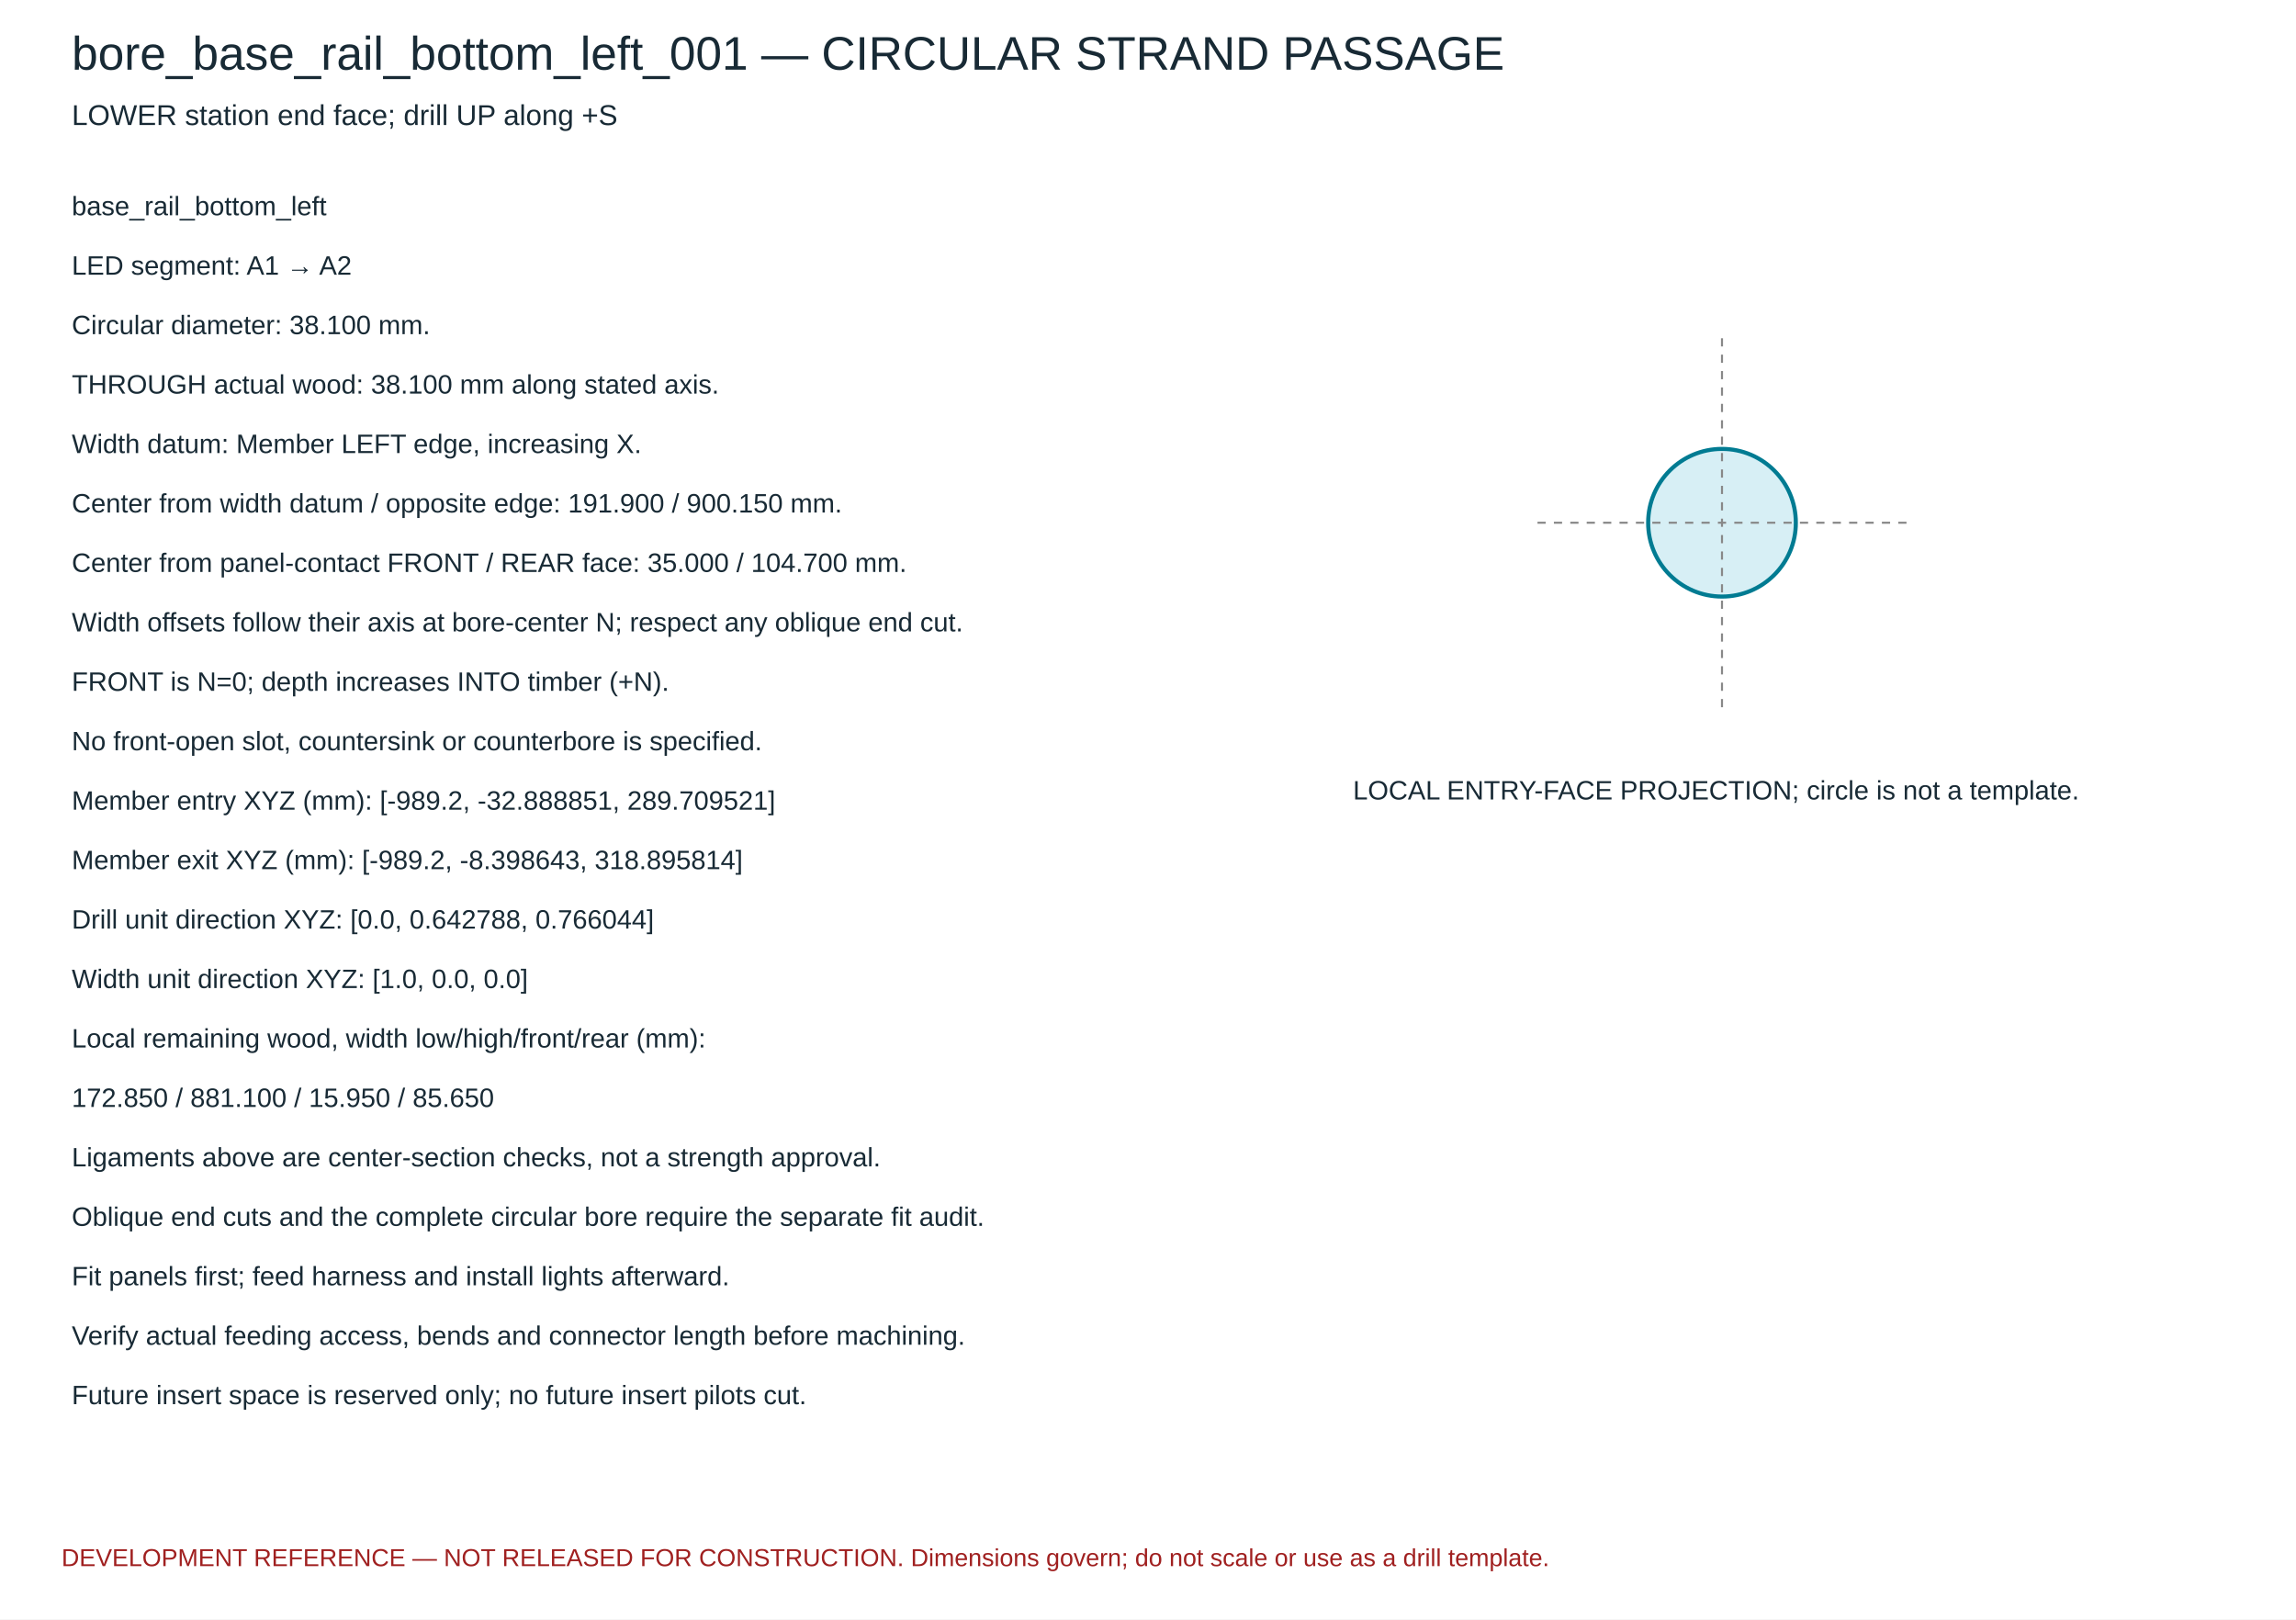
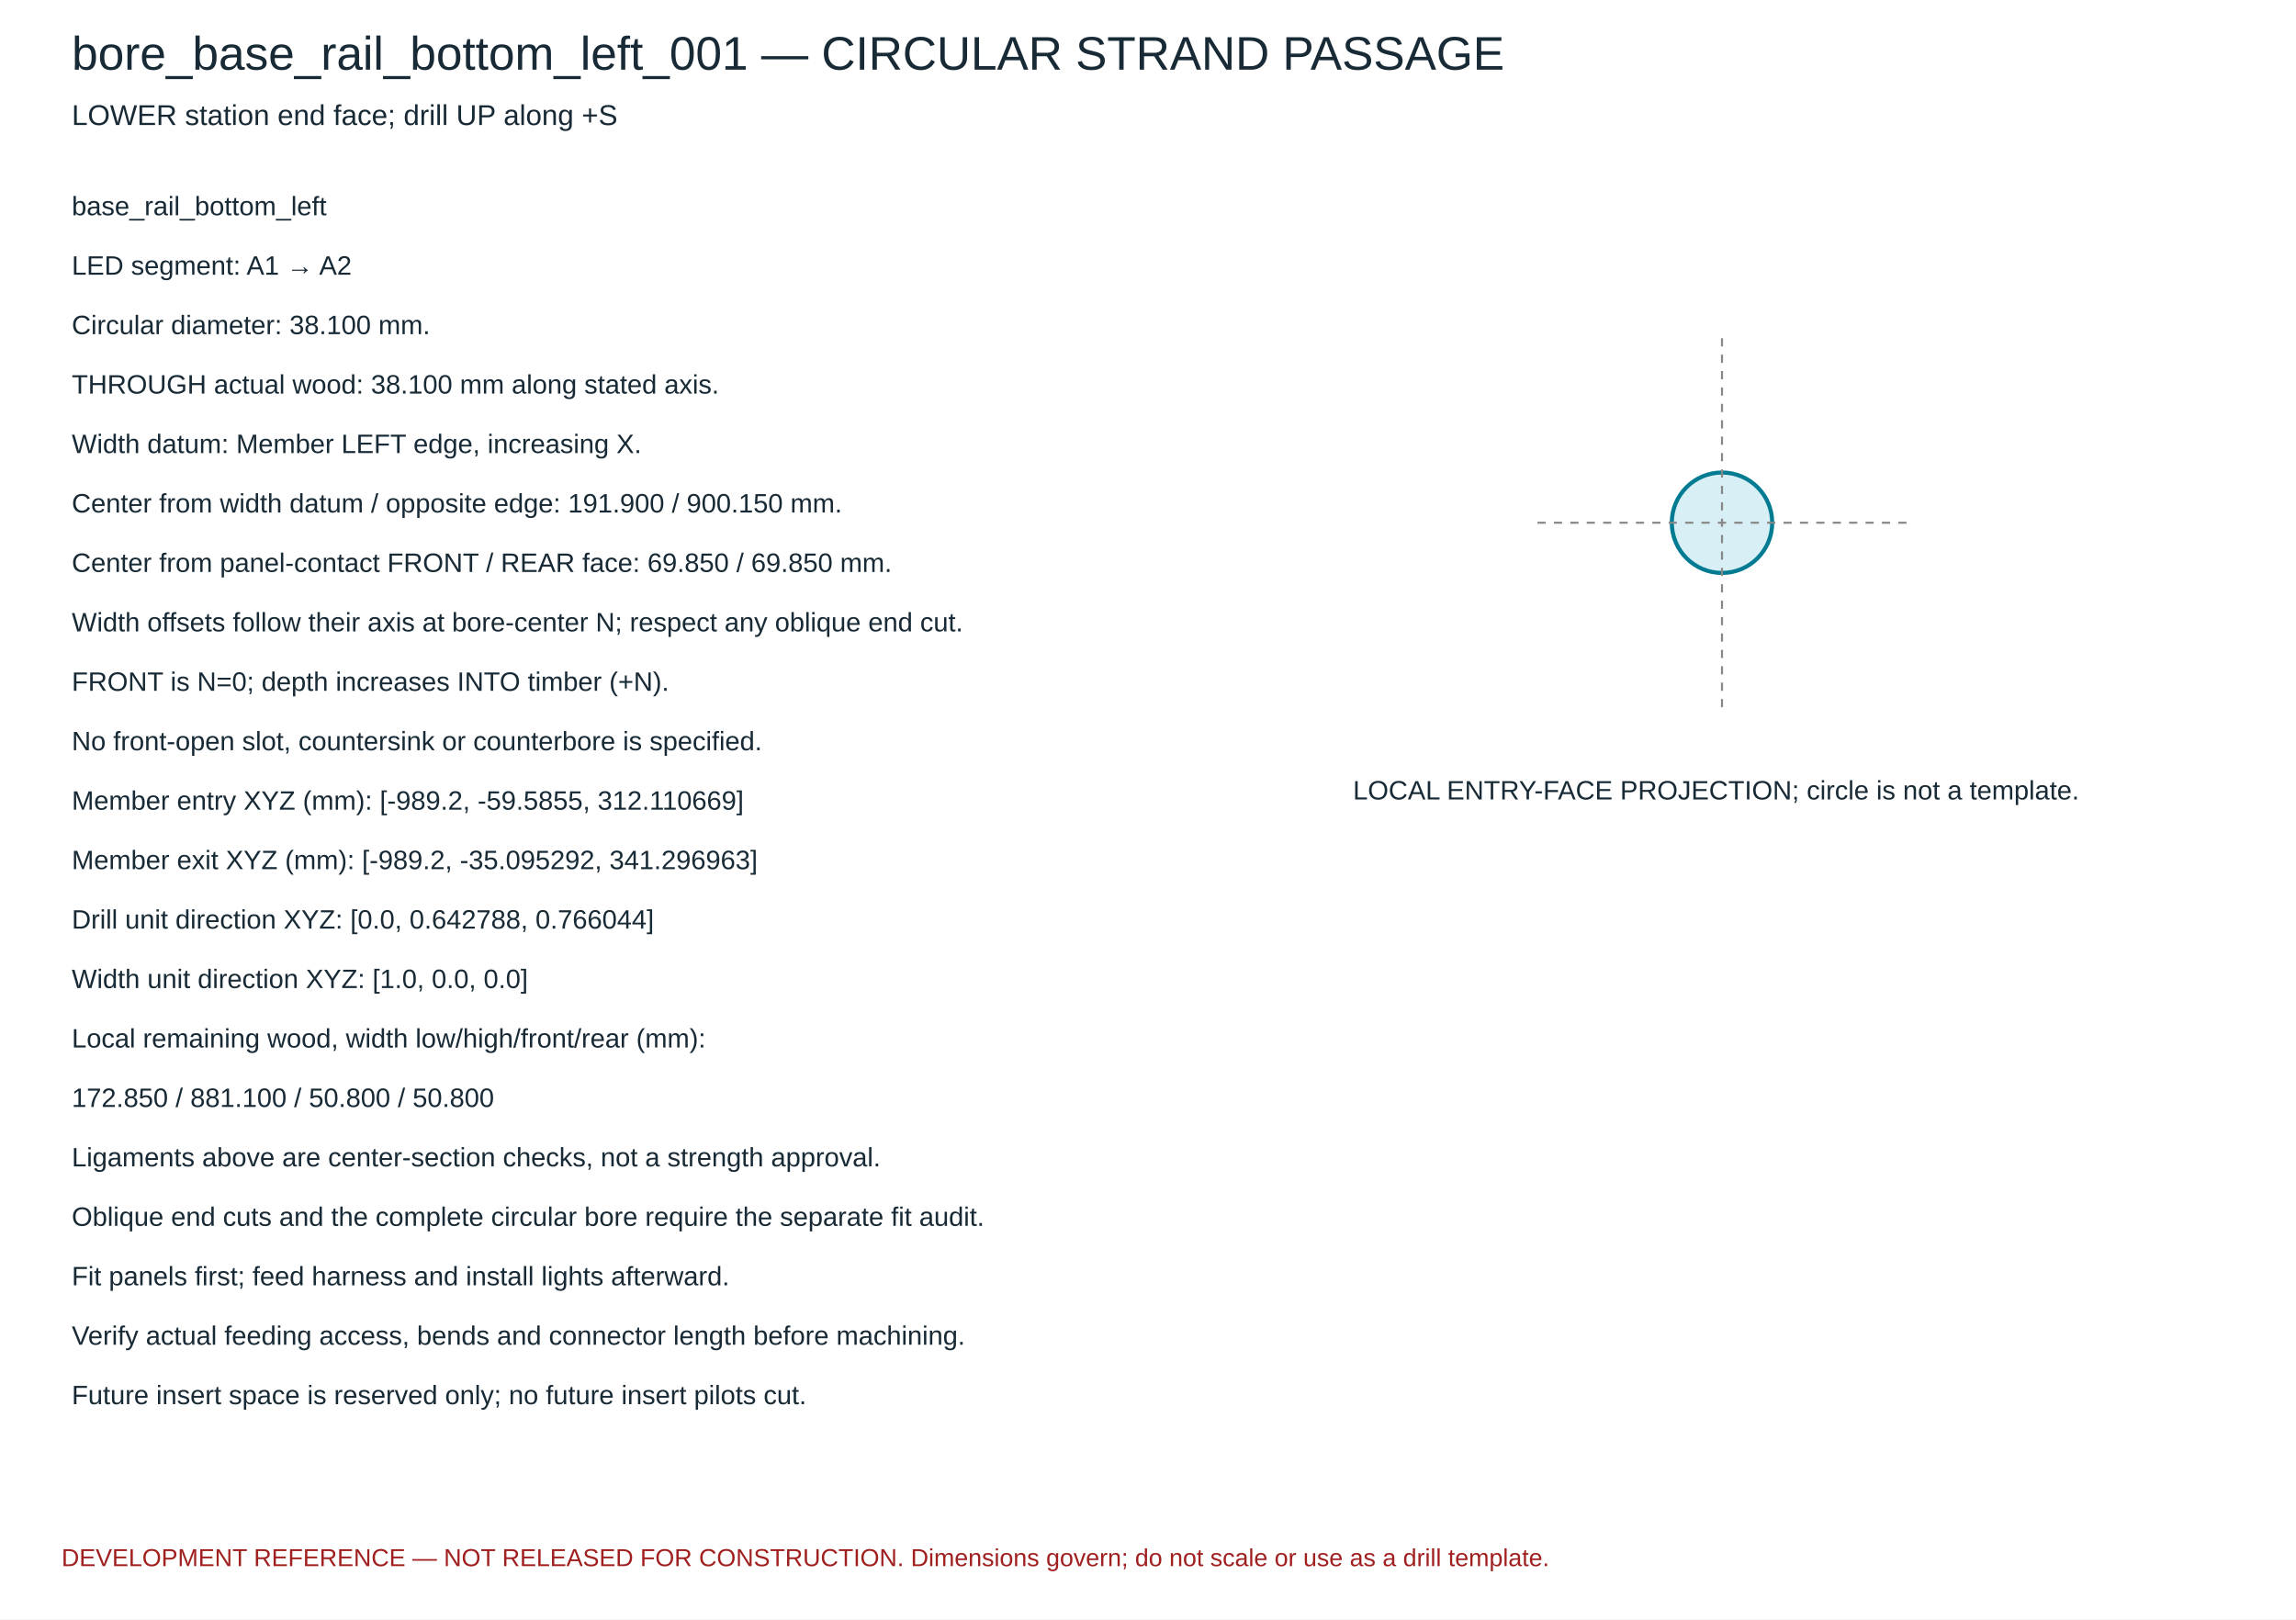
<svg xmlns="http://www.w3.org/2000/svg" width="1120" height="790" viewBox="0 0 1120 790">
  <rect width="1120" height="790" fill="white" />
  <g font-family="Arial,sans-serif" fill="#182a35">
    <text x="35" y="34" font-size="23">bore_base_rail_bottom_left_001 — CIRCULAR STRAND PASSAGE</text>
    <text x="35" y="61" font-size="14">LOWER station end face; drill UP along +S</text>
-     <circle cx="840.0" cy="255.0" r="36.016" fill="#d7eff5" stroke="#007b92" stroke-width="2" />
+     <circle cx="840.0" cy="255.0" r="24.49" fill="#d7eff5" stroke="#007b92" stroke-width="2" />
    <path d="M 750.0 255.0 H 930.0 M 840.0 165.0 V 345.0" stroke="#888" stroke-dasharray="4 4" />
    <text x="660" y="390" font-size="13">LOCAL ENTRY-FACE PROJECTION; circle is not a template.</text>
    <text x="35" y="105" font-size="13">base_rail_bottom_left</text>
    <text x="35" y="134" font-size="13">LED segment: A1 → A2</text>
    <text x="35" y="163" font-size="13">Circular diameter: 38.100 mm.</text>
    <text x="35" y="192" font-size="13">THROUGH actual wood: 38.100 mm along stated axis.</text>
    <text x="35" y="221" font-size="13">Width datum: Member LEFT edge, increasing X.</text>
    <text x="35" y="250" font-size="13">Center from width datum / opposite edge: 191.900 / 900.150 mm.</text>
-     <text x="35" y="279" font-size="13">Center from panel-contact FRONT / REAR face: 35.000 / 104.700 mm.</text>
+     <text x="35" y="279" font-size="13">Center from panel-contact FRONT / REAR face: 69.850 / 69.850 mm.</text>
    <text x="35" y="308" font-size="13">Width offsets follow their axis at bore-center N; respect any oblique end cut.</text>
    <text x="35" y="337" font-size="13">FRONT is N=0; depth increases INTO timber (+N).</text>
    <text x="35" y="366" font-size="13">No front-open slot, countersink or counterbore is specified.</text>
-     <text x="35" y="395" font-size="13">Member entry XYZ (mm): [-989.2, -32.888851, 289.709521]</text>
-     <text x="35" y="424" font-size="13">Member exit XYZ (mm): [-989.2, -8.398643, 318.895814]</text>
+     <text x="35" y="395" font-size="13">Member entry XYZ (mm): [-989.2, -59.5855, 312.110669]</text>
+     <text x="35" y="424" font-size="13">Member exit XYZ (mm): [-989.2, -35.095292, 341.296963]</text>
    <text x="35" y="453" font-size="13">Drill unit direction XYZ: [0.0, 0.642788, 0.766044]</text>
    <text x="35" y="482" font-size="13">Width unit direction XYZ: [1.0, 0.0, 0.0]</text>
    <text x="35" y="511" font-size="13">Local remaining wood, width low/high/front/rear (mm):</text>
-     <text x="35" y="540" font-size="13">172.850 / 881.100 / 15.950 / 85.650</text>
+     <text x="35" y="540" font-size="13">172.850 / 881.100 / 50.800 / 50.800</text>
    <text x="35" y="569" font-size="13">Ligaments above are center-section checks, not a strength approval.</text>
    <text x="35" y="598" font-size="13">Oblique end cuts and the complete circular bore require the separate fit audit.</text>
    <text x="35" y="627" font-size="13">Fit panels first; feed harness and install lights afterward.</text>
    <text x="35" y="656" font-size="13">Verify actual feeding access, bends and connector length before machining.</text>
    <text x="35" y="685" font-size="13">Future insert space is reserved only; no future insert pilots cut.</text>
    <text x="30" y="764" font-size="12" fill="#a02020">DEVELOPMENT REFERENCE — NOT RELEASED FOR CONSTRUCTION. Dimensions govern; do not scale or use as a drill template.</text>
  </g>
</svg>
